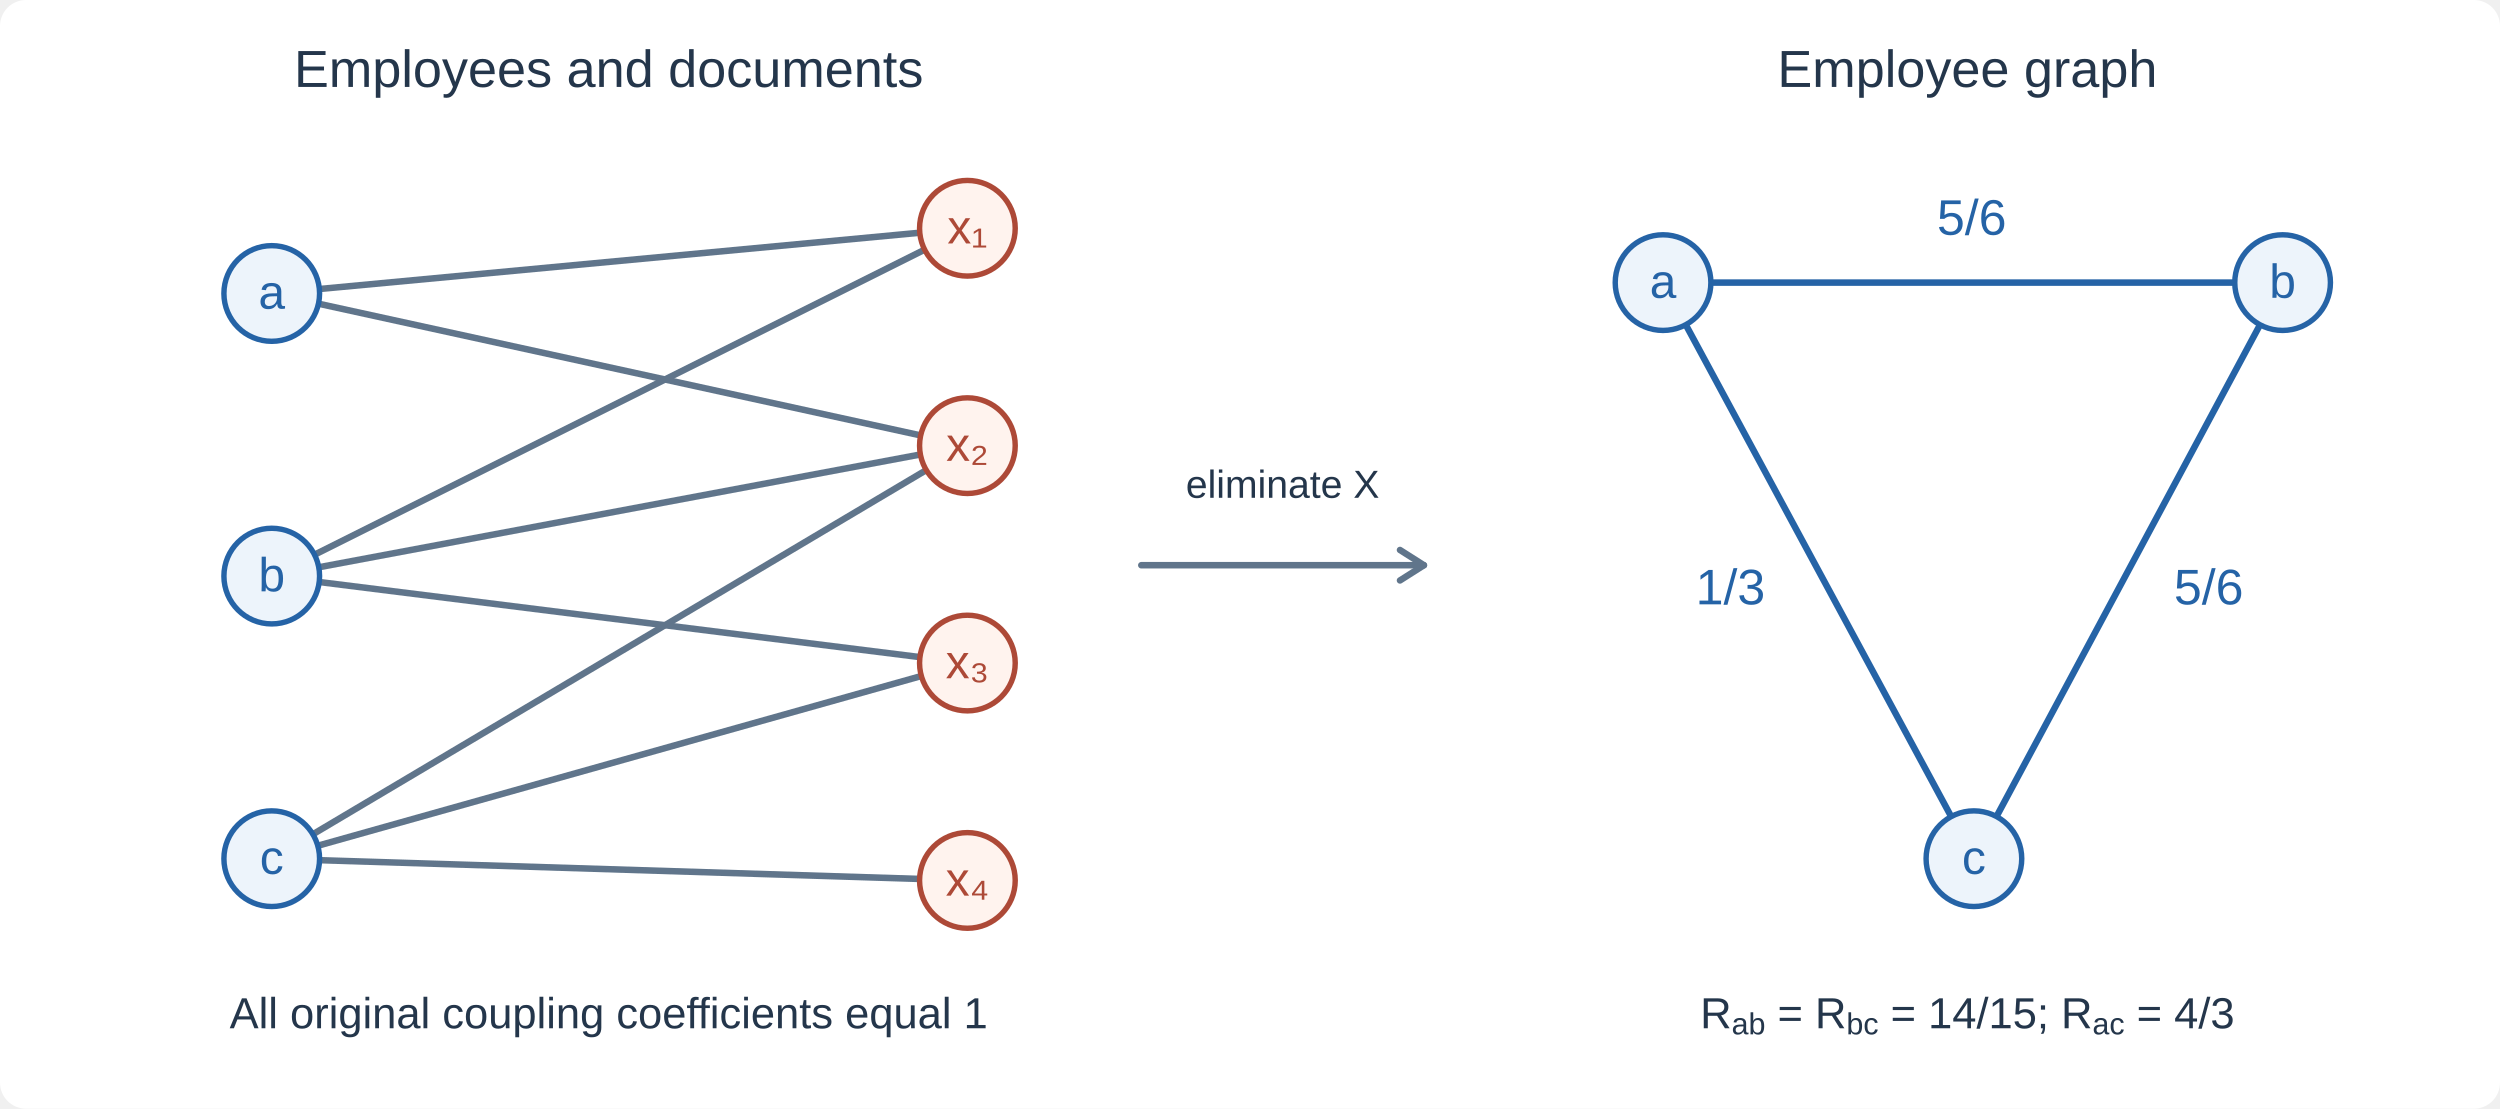
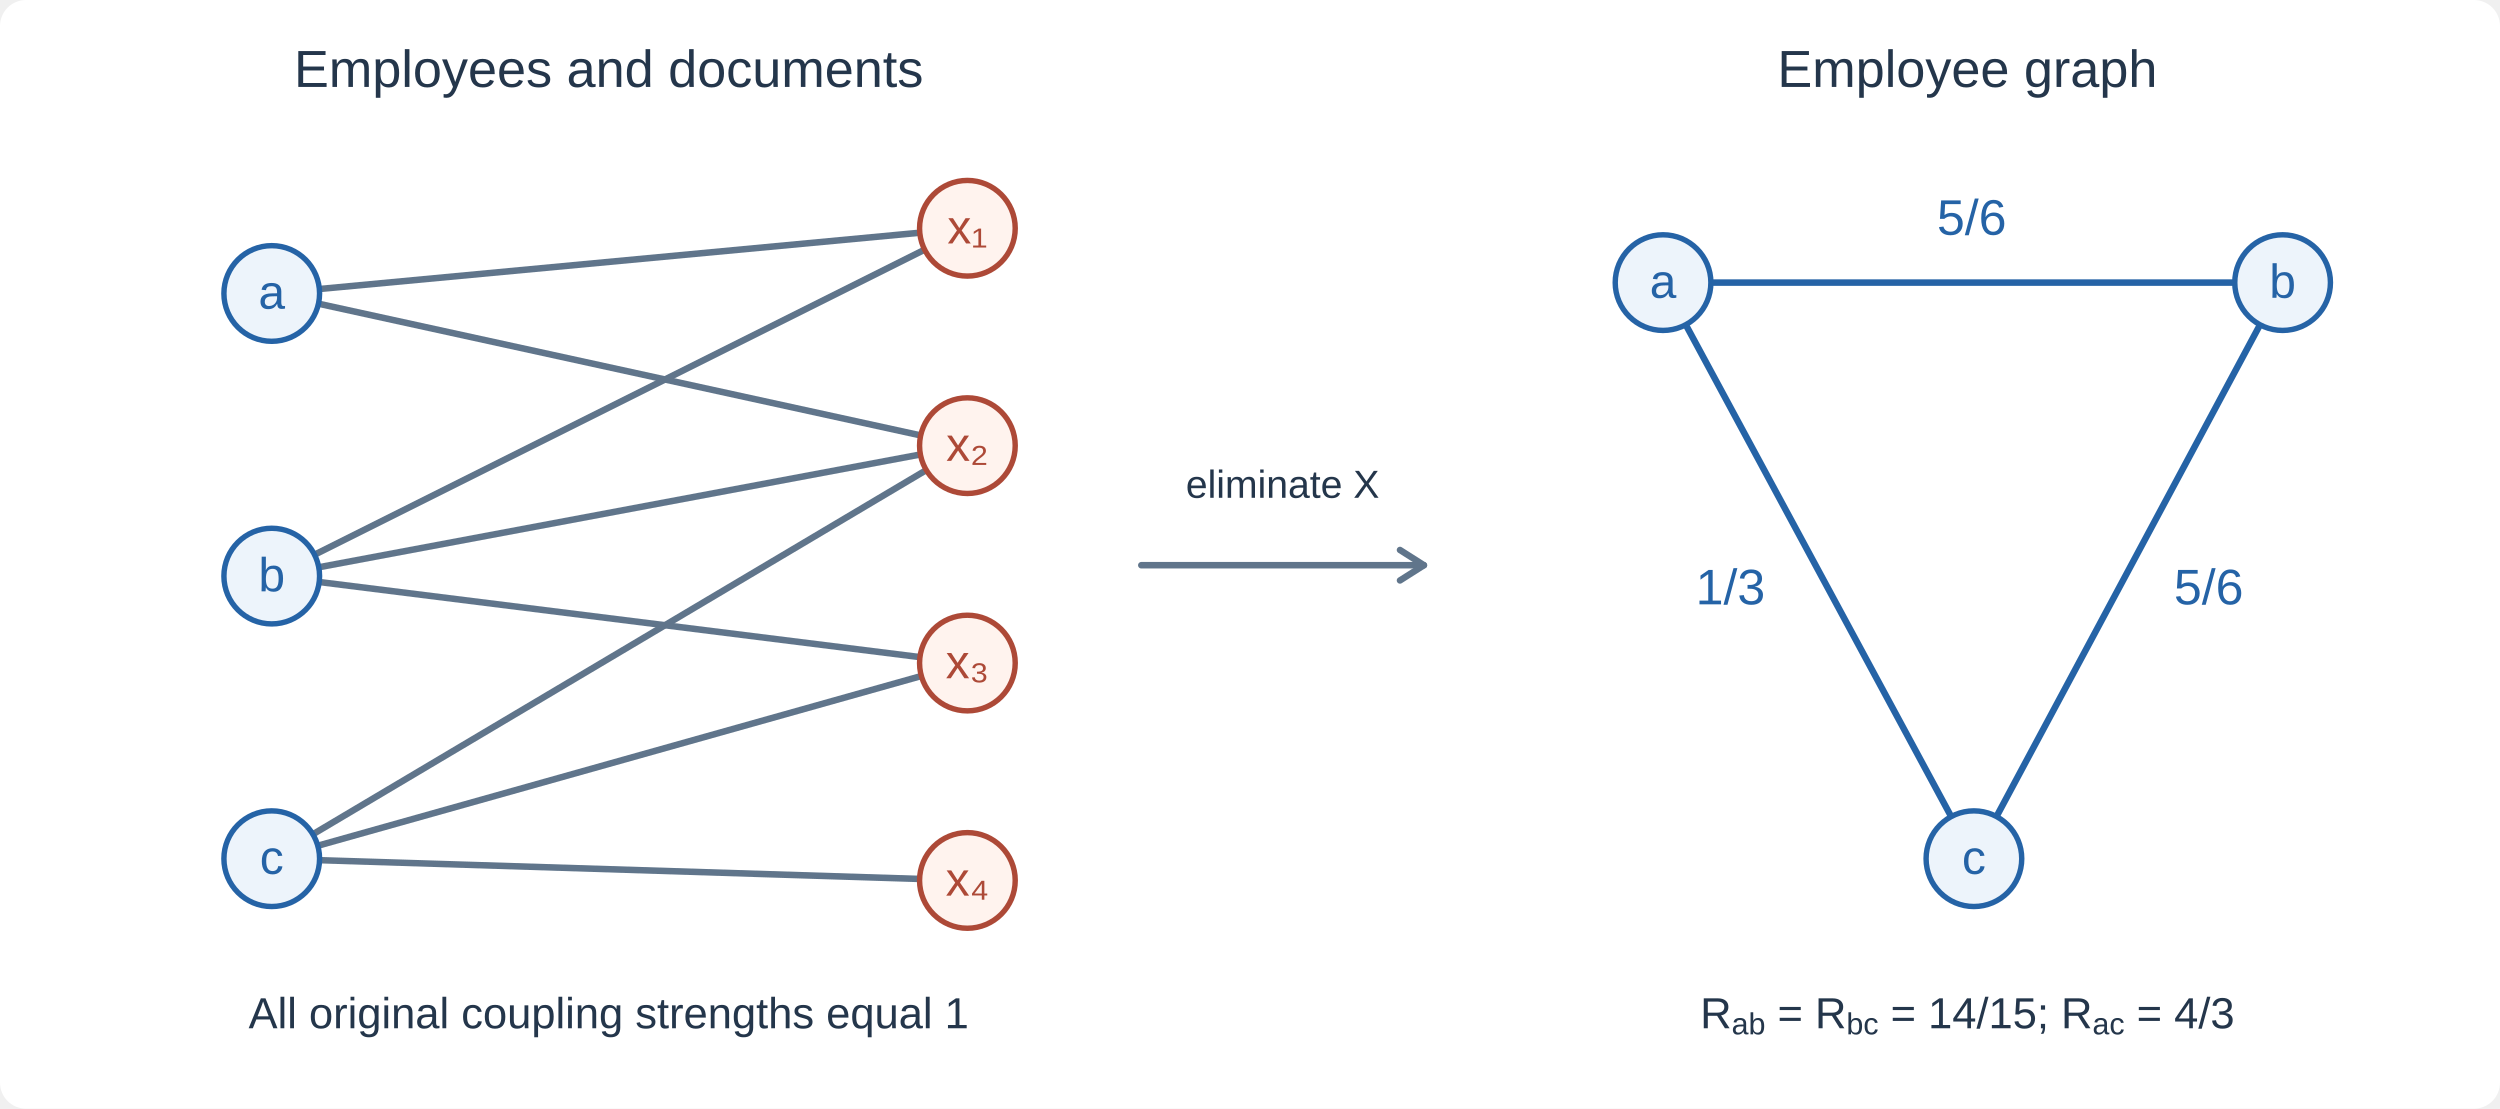
<svg xmlns="http://www.w3.org/2000/svg" width="1150" height="510" viewBox="0 0 1150 510" role="img" aria-labelledby="title desc">
  <rect width="100%" height="100%" rx="12" fill="white" />
  <g font-family="Arial, DejaVu Sans, sans-serif" stroke-linecap="round" stroke-linejoin="round">
    <text x="280" y="40" text-anchor="middle" font-size="24" fill="#24364b">Employees and documents</text>
    <text x="905" y="40" text-anchor="middle" font-size="24" fill="#24364b">Employee graph</text>
    <path d="M125,135 L445,105" stroke="#60758b" stroke-width="3" fill="none" />
    <path d="M125,135 L445,205" stroke="#60758b" stroke-width="3" fill="none" />
    <path d="M125,265 L445,105" stroke="#60758b" stroke-width="3" fill="none" />
    <path d="M125,265 L445,205" stroke="#60758b" stroke-width="3" fill="none" />
    <path d="M125,265 L445,305" stroke="#60758b" stroke-width="3" fill="none" />
    <path d="M125,395 L445,205" stroke="#60758b" stroke-width="3" fill="none" />
    <path d="M125,395 L445,305" stroke="#60758b" stroke-width="3" fill="none" />
    <path d="M125,395 L445,405" stroke="#60758b" stroke-width="3" fill="none" />
    <circle cx="125" cy="135" r="22" fill="#edf4fb" stroke="#2563a6" stroke-width="2.5" />
    <text x="125" y="142" text-anchor="middle" font-size="22" fill="#2563a6">a</text>
    <circle cx="125" cy="265" r="22" fill="#edf4fb" stroke="#2563a6" stroke-width="2.5" />
    <text x="125" y="272" text-anchor="middle" font-size="22" fill="#2563a6">b</text>
    <circle cx="125" cy="395" r="22" fill="#edf4fb" stroke="#2563a6" stroke-width="2.5" />
    <text x="125" y="402" text-anchor="middle" font-size="22" fill="#2563a6">c</text>
    <circle cx="445" cy="105" r="22" fill="#fff3ee" stroke="#ad4937" stroke-width="2.5" />
    <text x="445" y="112" text-anchor="middle" font-size="22" fill="#ad4937">x₁</text>
    <circle cx="445" cy="205" r="22" fill="#fff3ee" stroke="#ad4937" stroke-width="2.5" />
    <text x="445" y="212" text-anchor="middle" font-size="22" fill="#ad4937">x₂</text>
    <circle cx="445" cy="305" r="22" fill="#fff3ee" stroke="#ad4937" stroke-width="2.5" />
    <text x="445" y="312" text-anchor="middle" font-size="22" fill="#ad4937">x₃</text>
    <circle cx="445" cy="405" r="22" fill="#fff3ee" stroke="#ad4937" stroke-width="2.5" />
    <text x="445" y="412" text-anchor="middle" font-size="22" fill="#ad4937">x₄</text>
-     <text x="280" y="473" text-anchor="middle" font-size="20" fill="#24364b">All original coupling coefficients equal 1</text>
+     <text x="280" y="473" text-anchor="middle" font-size="20" fill="#24364b">All original coupling strengths equal 1</text>
    <path d="M525,260 L655,260" stroke="#60758b" stroke-width="3" fill="none" />
    <path d="M644.0,267.0 L655,260 L644.0,253.0" stroke="#60758b" stroke-width="3" fill="none" />
    <text x="590" y="229" text-anchor="middle" font-size="18" fill="#24364b">eliminate X</text>
    <path d="M765,130 L1050,130" stroke="#2563a6" stroke-width="3" fill="none" />
    <path d="M765,130 L908,395" stroke="#2563a6" stroke-width="3" fill="none" />
    <path d="M1050,130 L908,395" stroke="#2563a6" stroke-width="3" fill="none" />
    <text x="907" y="108" text-anchor="middle" font-size="23" fill="#2563a6">5/6</text>
    <text x="796" y="278" text-anchor="middle" font-size="23" fill="#2563a6">1/3</text>
    <text x="1016" y="278" text-anchor="middle" font-size="23" fill="#2563a6">5/6</text>
    <circle cx="765" cy="130" r="22" fill="#edf4fb" stroke="#2563a6" stroke-width="2.5" />
    <text x="765" y="137" text-anchor="middle" font-size="22" fill="#2563a6">a</text>
    <circle cx="1050" cy="130" r="22" fill="#edf4fb" stroke="#2563a6" stroke-width="2.5" />
    <text x="1050" y="137" text-anchor="middle" font-size="22" fill="#2563a6">b</text>
    <circle cx="908" cy="395" r="22" fill="#edf4fb" stroke="#2563a6" stroke-width="2.5" />
    <text x="908" y="402" text-anchor="middle" font-size="22" fill="#2563a6">c</text>
    <text x="905" y="473" text-anchor="middle" font-size="20" fill="#24364b">R<tspan baseline-shift="sub" font-size="70%">ab</tspan> = R<tspan baseline-shift="sub" font-size="70%">bc</tspan> = 14/15;  R<tspan baseline-shift="sub" font-size="70%">ac</tspan> = 4/3</text>
  </g>
</svg>
